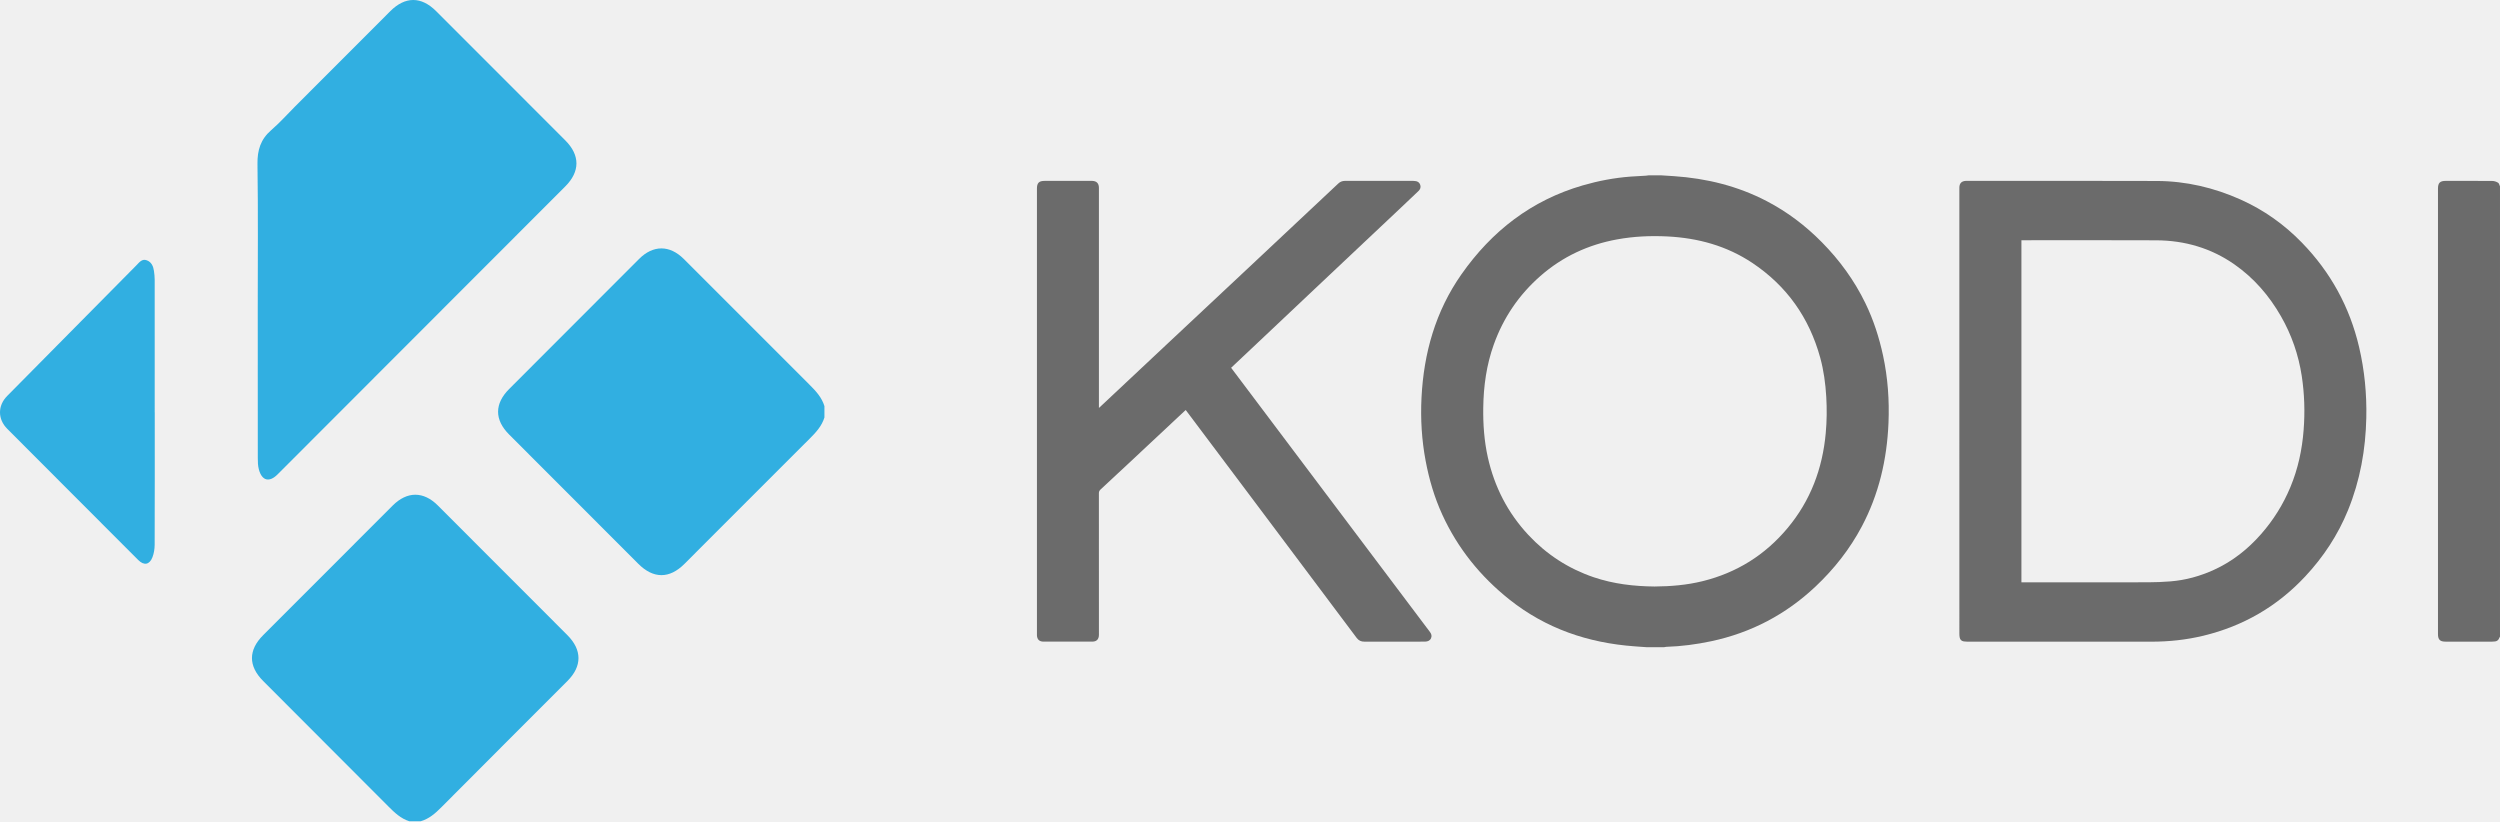
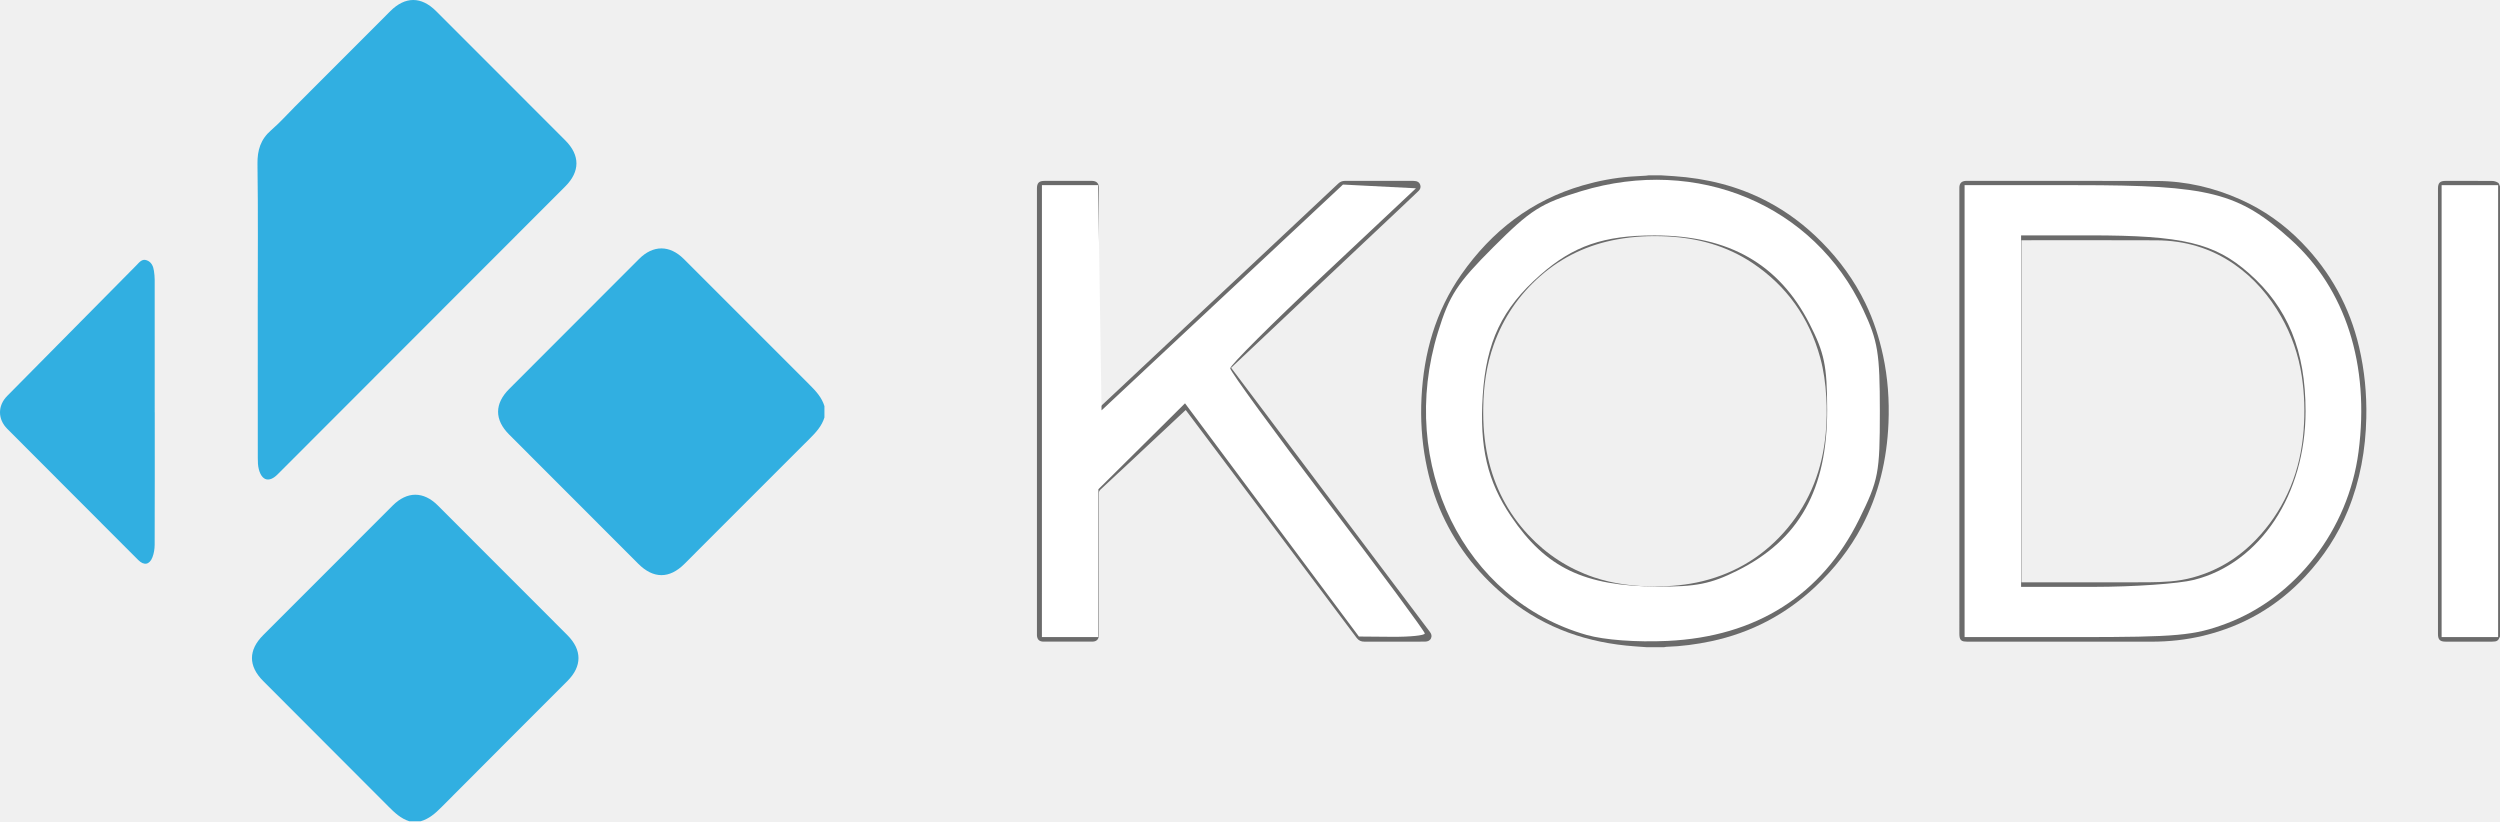
<svg xmlns="http://www.w3.org/2000/svg" version="1.1" id="Ebene_1" x="0px" y="0px" width="239.76px" height="78.762px" viewBox="0 0 239.76 78.762" enable-background="new 0 0 239.76 78.762" xml:space="preserve">
+   <defs id="defs15" />
  <g id="g3" transform="matrix(0.4237353,0,0,0.4237353,-53.58646,-83.34826)">
    <g id="g5">
      <path id="path7" fill="#6B6B6B" d="M502.529,236.387c0.954,0.061,1.911,0.119,2.867,0.186    c7.333,0.506,14.344,2.226,20.894,5.629c4.678,2.433,8.827,5.58,12.528,9.334c4.019,4.076,7.343,8.645,9.845,13.8    c1.837,3.784,3.111,7.754,3.996,11.86c1.081,5.035,1.438,10.131,1.224,15.258c-0.346,8.228-2.166,16.091-6.045,23.411    c-2.706,5.107-6.234,9.587-10.431,13.551c-6.73,6.354-14.616,10.498-23.678,12.42c-3.353,0.708-6.734,1.155-10.161,1.261    c-0.154,0.007-0.309,0.051-0.463,0.078h-4.033c-0.876-0.065-1.754-0.124-2.627-0.189c-10.493-0.761-20.071-4.001-28.37-10.606    c-6.55-5.211-11.68-11.569-15.178-19.202c-1.779-3.879-2.971-7.946-3.763-12.134c-0.897-4.736-1.182-9.521-0.943-14.325    c0.507-10.117,3.171-19.563,9.041-27.935c6.87-9.792,15.851-16.758,27.446-20.125c3.535-1.026,7.138-1.71,10.809-1.991    c1.166-0.091,2.332-0.136,3.496-0.207c0.191-0.01,0.38-0.047,0.569-0.073H502.529L502.529,236.387z M500.934,329.444    c3.729-0.028,7.338-0.334,10.88-1.21c7.711-1.904,14.125-5.905,19.221-12.005c5.206-6.225,7.912-13.459,8.645-21.479    c0.253-2.743,0.281-5.494,0.12-8.247c-0.18-2.987-0.572-5.945-1.364-8.835c-2.475-9.025-7.545-16.226-15.331-21.437    c-5.826-3.893-12.344-5.675-19.295-6.02c-3.798-0.187-7.575-0.016-11.32,0.665c-6.545,1.188-12.367,3.89-17.386,8.286    c-4.865,4.265-8.384,9.443-10.56,15.535c-1.65,4.608-2.309,9.379-2.376,14.251c-0.058,3.783,0.21,7.544,1.032,11.241    c1.491,6.674,4.492,12.565,9.177,17.585c4.135,4.43,9.053,7.617,14.78,9.569C491.655,328.874,496.302,329.395,500.934,329.444" />
      <path id="path9" fill="#6B6B6B" d="M692.285,340.773c-0.394,0.954-0.696,1.148-1.775,1.148    c-3.519,0-7.041,0.002-10.565,0c-1.24,0-1.696-0.461-1.696-1.708v-100.83c0-1.293,0.456-1.746,1.768-1.747    c3.521,0,7.043-0.012,10.562,0.02c0.436,0.003,0.908,0.175,1.281,0.404c0.224,0.141,0.29,0.537,0.426,0.822v101.891H692.285z" />
      <path id="path11" fill="#6B6B6B" d="M405.102,279.939c1.777,2.358,3.536,4.696,5.295,7.034    c3.73,4.956,7.459,9.913,11.19,14.873c4.798,6.377,9.594,12.752,14.393,19.126c4.702,6.25,9.398,12.498,14.107,18.741    c0.35,0.459,0.5,0.926,0.251,1.461c-0.254,0.539-0.747,0.714-1.302,0.744c-0.254,0.016-0.509,0.002-0.767,0.002    c-4.337,0-8.675-0.002-13.012,0.005c-0.742,0.002-1.286-0.247-1.752-0.864c-8.179-10.933-16.377-21.855-24.573-32.779    c-4.654-6.2-9.311-12.404-13.967-18.604c-0.037-0.052-0.082-0.097-0.149-0.175c-0.565,0.527-1.126,1.05-1.685,1.568    c-3.775,3.531-7.548,7.061-11.322,10.592c-2.081,1.943-4.162,3.888-6.255,5.819c-0.27,0.247-0.38,0.495-0.38,0.864    c0.009,10.56,0.008,21.124,0.008,31.687c0,0.127,0.003,0.256,0,0.385c-0.028,0.968-0.521,1.493-1.488,1.498    c-3.698,0.014-7.393,0.009-11.091,0c-0.938-0.005-1.431-0.53-1.451-1.473c-0.002-0.108,0-0.224,0-0.334V239.476v-0.097    c0-1.273,0.46-1.739,1.724-1.739c3.377-0.001,6.754-0.001,10.131-0.001c0.224,0,0.448-0.007,0.672,0.001    c0.978,0.045,1.459,0.527,1.501,1.5c0.007,0.145,0.001,0.289,0.001,0.432v48.783v0.676c0.838-0.782,1.595-1.484,2.346-2.191    c4.458-4.182,8.912-8.367,13.373-12.547c5.848-5.48,11.7-10.959,17.549-16.44c4.903-4.597,9.801-9.197,14.7-13.795    c2.067-1.939,4.137-3.871,6.197-5.815c0.429-0.406,0.92-0.605,1.507-0.605c5.172,0.001,10.339,0,15.51,0.001    c0.88,0,1.378,0.32,1.563,0.979c0.154,0.544-0.055,0.967-0.436,1.331c-1.498,1.423-2.991,2.845-4.492,4.26    c-2.655,2.503-5.315,5.001-7.969,7.504c-3.683,3.467-7.359,6.932-11.035,10.404c-3.77,3.557-7.536,7.12-11.307,10.675    C410.178,275.167,407.659,277.531,405.102,279.939" />
      <path id="path13" fill="#6B6B6B" d="M569.924,289.792v-50.223c0-0.146,0-0.289,0.002-0.434    c0.018-0.947,0.498-1.442,1.438-1.496c0.065-0.003,0.129-0.001,0.189-0.001c14.36,0.001,28.716-0.033,43.074,0.022    c6.603,0.023,12.92,1.507,18.949,4.203c5.243,2.345,9.85,5.615,13.851,9.729c6.522,6.696,10.853,14.595,12.98,23.708    c1.226,5.247,1.733,10.559,1.622,15.933c-0.152,7.22-1.406,14.231-4.141,20.94c-2.284,5.6-5.557,10.574-9.682,14.987    c-6.326,6.778-14.015,11.233-23.021,13.415c-3.888,0.94-7.824,1.36-11.825,1.355c-13.906-0.018-27.815-0.007-41.726-0.009    c-0.237,0-0.479-0.018-0.712-0.051c-0.516-0.083-0.834-0.392-0.926-0.903c-0.048-0.267-0.069-0.539-0.069-0.807    C569.924,323.369,569.924,306.581,569.924,289.792 M583.971,328.499h0.618c9.348,0,18.695,0.009,28.043-0.009    c1.676-0.005,3.358-0.074,5.029-0.203c3.471-0.274,6.783-1.194,9.947-2.646c4.139-1.894,7.617-4.655,10.611-8.066    c2.791-3.176,4.996-6.711,6.621-10.611c1.731-4.151,2.66-8.481,3.003-12.961c0.318-4.085,0.189-8.152-0.424-12.199    c-0.731-4.781-2.286-9.294-4.69-13.496c-2.671-4.673-6.121-8.674-10.548-11.765c-5.301-3.701-11.256-5.423-17.681-5.454    c-10.002-0.048-20.009-0.015-30.011-0.017h-0.519v77.427H583.971z" />
    </g>
    <g id="g15">
      <path id="path17" fill="#31AFE1" d="M313.057,291.184c-0.603,1.952-1.921,3.383-3.334,4.791    c-9.464,9.431-18.899,18.896-28.345,28.347c-3.403,3.406-7.04,3.397-10.456-0.023c-9.749-9.756-19.497-19.511-29.24-29.269    c-3.32-3.321-3.318-6.951,0.01-10.281c9.798-9.816,19.601-19.625,29.404-29.434c3.188-3.192,6.937-3.193,10.125-0.003    c9.503,9.506,18.993,19.023,28.513,28.512c1.413,1.407,2.728,2.842,3.323,4.797v2.563H313.057z" />
      <path id="path19" fill="#31AFE1" d="M219.101,382.575c-1.944-0.618-3.352-1.964-4.753-3.372    c-9.425-9.474-18.877-18.917-28.322-28.373c-3.379-3.383-3.382-6.992-0.01-10.366c9.773-9.781,19.547-19.564,29.323-29.343    c3.251-3.254,6.974-3.266,10.206-0.03c9.775,9.779,19.549,19.564,29.321,29.345c3.357,3.365,3.366,7.048,0.024,10.389    c-9.526,9.539-19.066,19.064-28.57,28.619c-1.361,1.364-2.76,2.595-4.655,3.13H219.101L219.101,382.575z" />
      <path id="path21" fill="#31AFE1" d="M184.799,266.464c0-10.877,0.098-21.755-0.062-32.628    c-0.045-3.147,0.705-5.605,3.11-7.683c1.931-1.671,3.646-3.599,5.457-5.414c7.166-7.173,14.329-14.344,21.497-21.515    c3.371-3.369,7.006-3.367,10.374,0.002c9.749,9.751,19.495,19.504,29.243,29.259c3.35,3.353,3.346,7.037-0.001,10.389    c-11.528,11.543-23.059,23.082-34.589,34.621c-10.182,10.195-20.362,20.387-30.545,30.576c-1.888,1.89-3.56,1.45-4.244-1.168    c-0.211-0.811-0.229-1.685-0.229-2.531C184.795,289.07,184.799,277.766,184.799,266.464" />
      <path id="path23" fill="#31AFE1" d="M161.487,290.031c0,9.978,0.014,19.964-0.021,29.943    c-0.005,0.947-0.154,1.952-0.494,2.832c-0.666,1.733-1.916,1.947-3.224,0.641c-4.591-4.582-9.169-9.177-13.75-13.768    c-5.296-5.305-10.594-10.608-15.887-15.916c-2.191-2.199-2.2-5.245-0.018-7.454c9.749-9.858,19.499-19.716,29.252-29.573    c0.645-0.651,1.253-1.535,2.35-1.121c1.047,0.396,1.461,1.341,1.609,2.388c0.094,0.65,0.167,1.31,0.168,1.966    c0.01,10.021,0.006,20.04,0.006,30.063H161.487z" />
    </g>
  </g>
+   <path style="fill:#ffffff;stroke-width:0.602" d="M 99.925,39.428 V 17.758 h 2.695 2.695 l 0.164,10.799 0.164,10.799 11.577,-10.828 11.577,-10.828 3.499,0.179 3.499,0.179 -8.906,8.367 c -4.898,4.602 -8.906,8.605 -8.906,8.897 0,0.292 4.199,6.054 9.33,12.805 5.132,6.751 9.33,12.431 9.33,12.623 0,0.191 -1.422,0.336 -3.16,0.322 l -3.16,-0.026 -8.338,-11.184 -8.338,-11.184 -4.153,4.121 -4.153,4.121 v 7.089 7.089 h -2.709 -2.709 z" id="path960" />
+   <path style="fill:#ffffff;stroke-width:0.602" d="M 152.177,60.897 C 140.385,57.561 133.99,44.537 137.911,31.842 c 1.092,-3.535 1.824,-4.659 5.303,-8.138 3.574,-3.574 4.541,-4.19 8.439,-5.374 11.142,-3.384 22.32,1.31 27.025,11.348 1.423,3.035 1.607,4.157 1.607,9.762 0,5.945 -0.121,6.58 -1.982,10.358 -3.584,7.28 -9.875,11.271 -18.391,11.669 -2.968,0.138 -6.028,-0.087 -7.737,-0.571 z m 14.433,-6.166 c 5.951,-2.965 8.64,-7.786 8.623,-15.458 -0.009,-4.204 -0.26,-5.418 -1.699,-8.231 -2.923,-5.715 -7.734,-8.458 -14.848,-8.465 -4.885,-0.005 -7.803,1.003 -10.966,3.788 -3.671,3.232 -5.185,6.402 -5.519,11.559 -0.321,4.967 0.443,8.229 2.718,11.597 3.332,4.934 7.002,6.695 14.03,6.736 3.714,0.022 5.117,-0.258 7.661,-1.525 z" id="path999" />
+   <path style="fill:#ffffff;stroke-width:0.602" d="M 188.412,39.428 V 17.758 h 10.813 c 12.676,0 15.454,0.704 20.43,5.178 5.299,4.764 7.631,12.045 6.536,20.406 -0.976,7.451 -5.993,13.957 -12.7,16.466 -3.061,1.145 -4.681,1.292 -14.266,1.292 h -10.813 z m 22.001,16.183 c 6.34,-1.596 10.7,-8.19 10.7,-16.183 0,-5.789 -1.707,-9.945 -5.432,-13.224 -3.298,-2.903 -6.356,-3.631 -15.259,-3.631 h -6.592 v 16.855 16.855 h 6.957 c 3.826,0 8.158,-0.302 9.626,-0.672 z" id="path1038" />
+   <path style="fill:#ffffff;stroke-width:0.602" d="M 234.161,39.428 V 17.758 h 2.709 2.709 v 21.67 21.67 h -2.709 -2.709 z" id="path1077" />
</svg>
